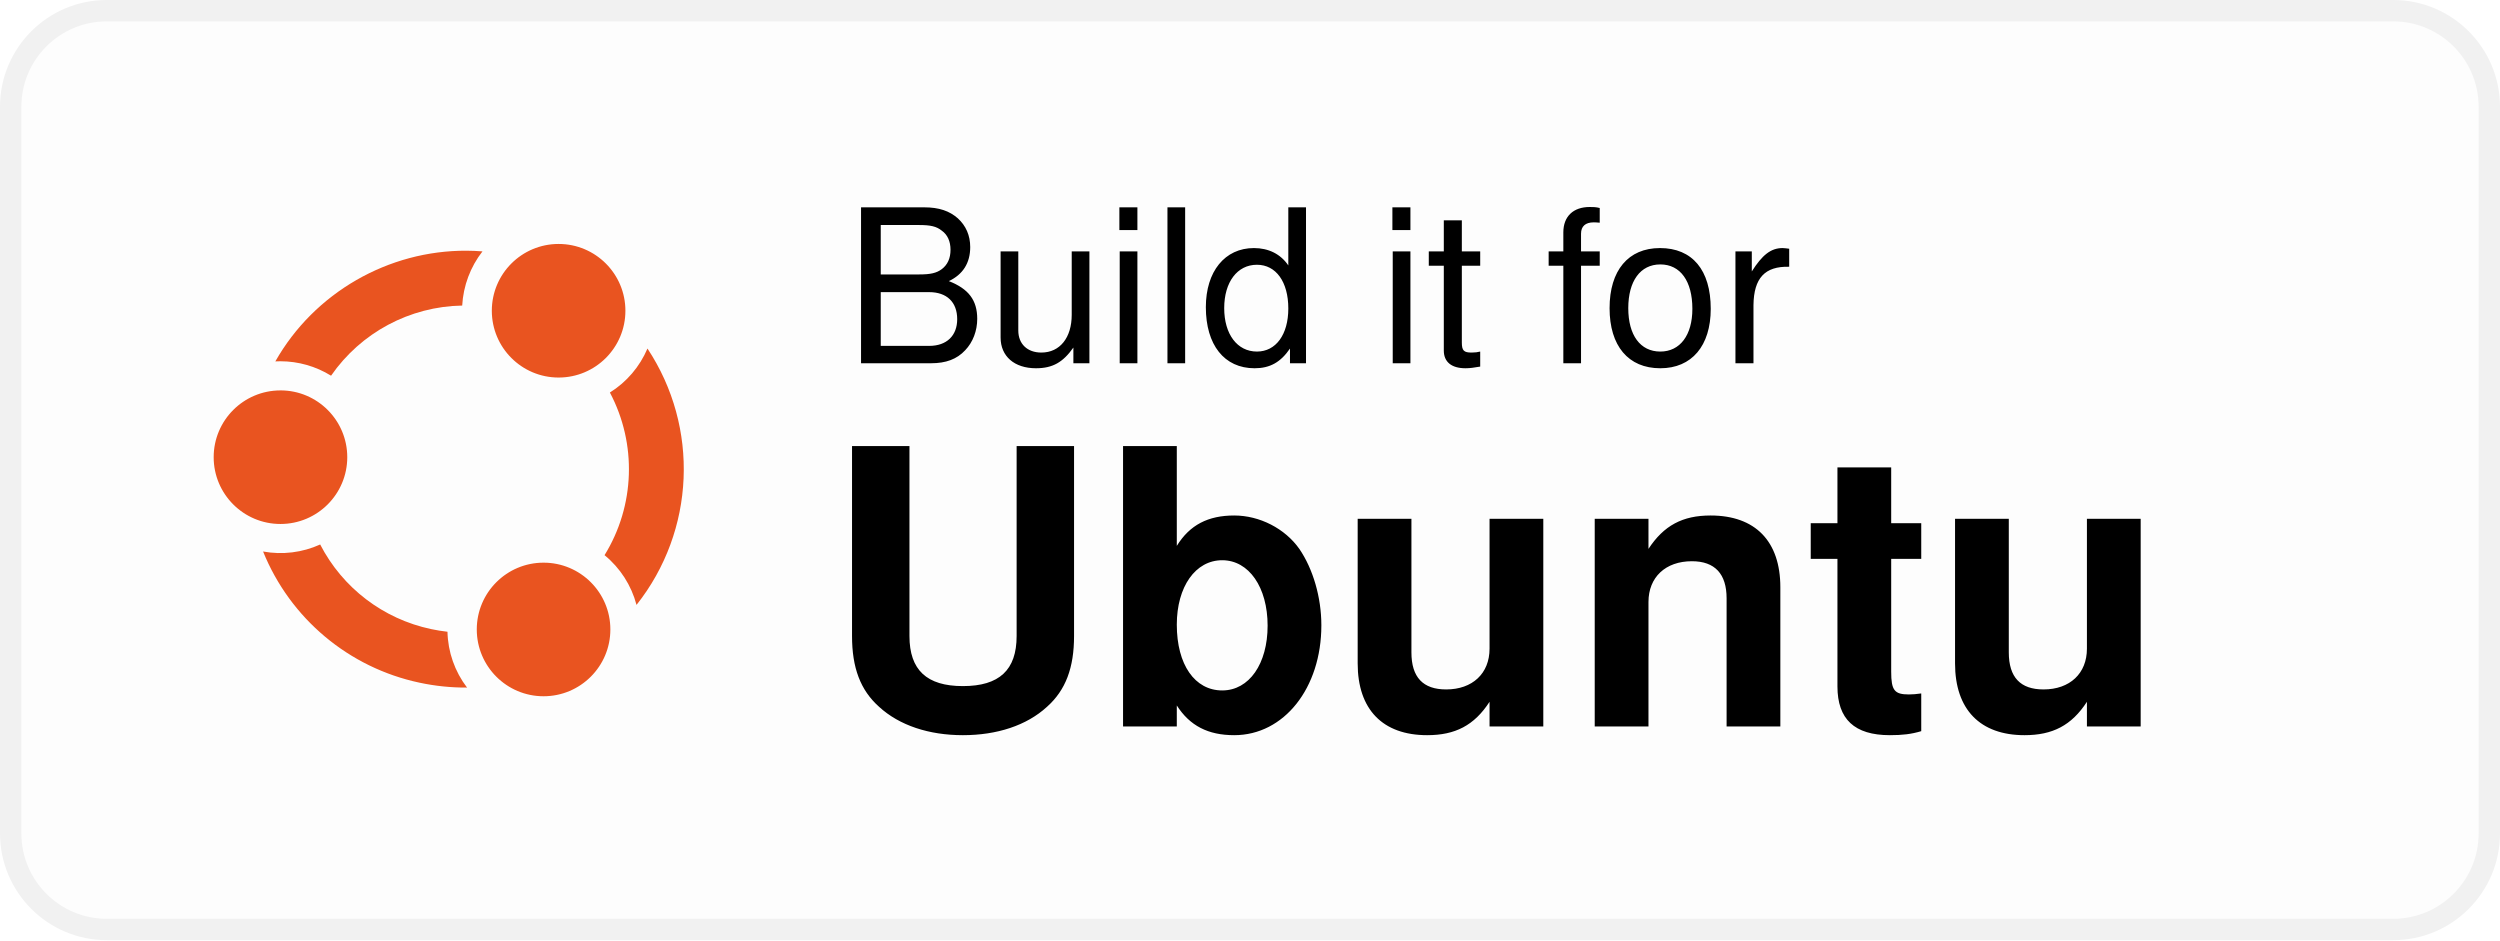
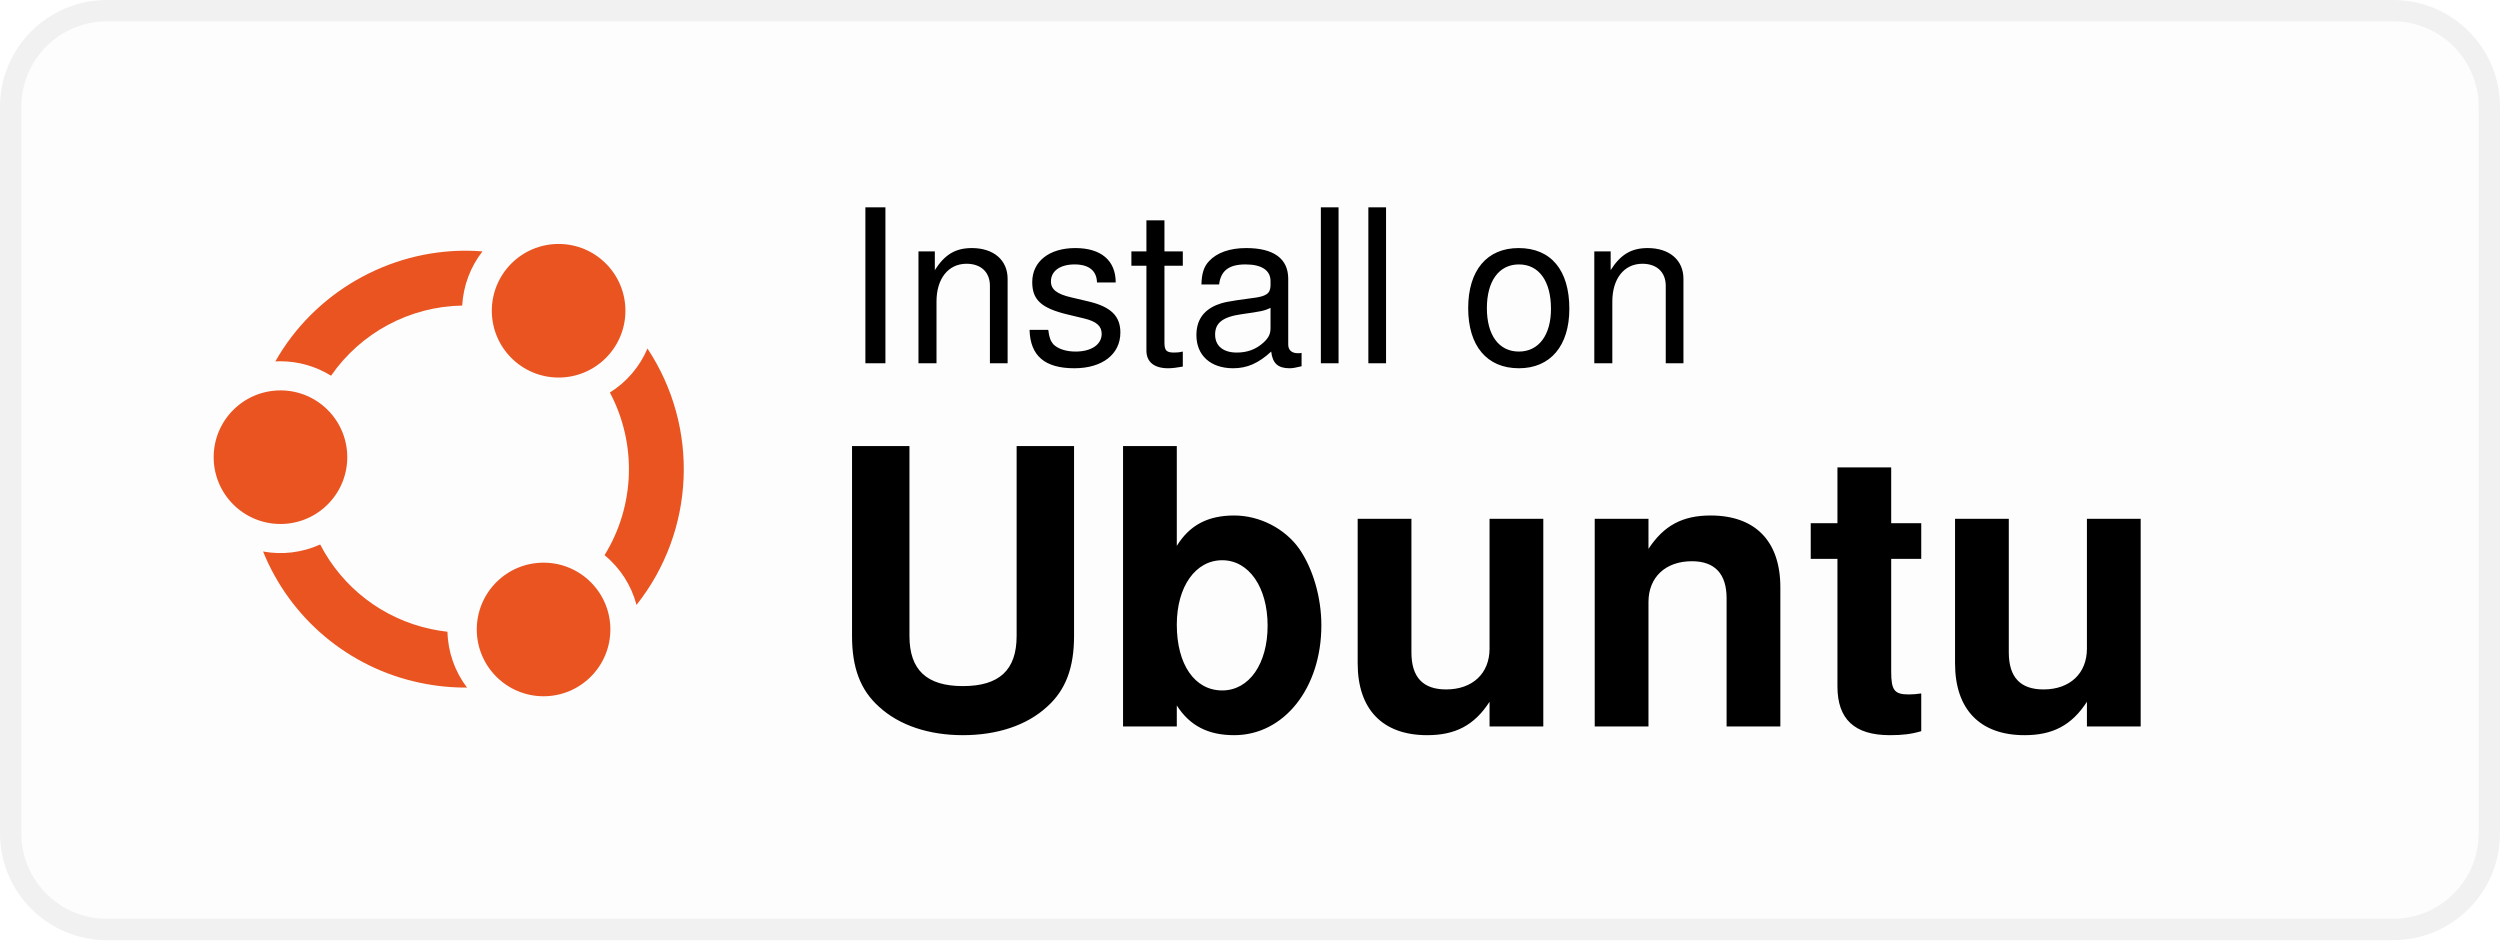
- <svg xmlns="http://www.w3.org/2000/svg" width="117" height="44" viewBox="0 0 117 44" fill="none" role="img" aria-label="Build it for Ubuntu">
+ <svg xmlns="http://www.w3.org/2000/svg" width="117" height="44" viewBox="0 0 117 44" fill="none" role="img" aria-label="Install on Ubuntu">
  <rect x="1" y="1" width="115" height="42" rx="4" fill="#FDFDFD" />
  <rect x="0.5" y="0.5" width="116" height="43" rx="4.5" stroke="black" stroke-opacity="0.058" />
  <path transform="translate(10 11) scale(0.9167)" fill="#E95420" d="M17.61.455a3.41 3.41 0 0 0-3.41 3.41 3.41 3.41 0 0 0 3.41 3.41 3.41 3.41 0 0 0 3.41-3.41 3.41 3.41 0 0 0-3.41-3.41zM12.92.8C8.923.777 5.137 2.941 3.148 6.451a4.5 4.5 0 0 1 .26-.007 4.92 4.92 0 0 1 2.585.737A8.316 8.316 0 0 1 12.688 3.6 4.944 4.944 0 0 1 13.723.834 11.008 11.008 0 0 0 12.92.8zm9.226 4.994a4.915 4.915 0 0 1-1.918 2.246 8.36 8.36 0 0 1-.273 8.303 4.89 4.89 0 0 1 1.632 2.54 11.156 11.156 0 0 0 .559-13.089zM3.41 7.932A3.41 3.41 0 0 0 0 11.342a3.41 3.41 0 0 0 3.41 3.409 3.41 3.41 0 0 0 3.41-3.41 3.41 3.41 0 0 0-3.41-3.41zm2.027 7.866a4.908 4.908 0 0 1-2.915.358 11.1 11.1 0 0 0 7.991 6.698 11.234 11.234 0 0 0 2.422.249 4.879 4.879 0 0 1-.999-2.85 8.484 8.484 0 0 1-.836-.136 8.304 8.304 0 0 1-5.663-4.32zm11.405.928a3.41 3.41 0 0 0-3.41 3.41 3.41 3.41 0 0 0 3.41 3.41 3.41 3.41 0 0 0 3.41-3.41 3.41 3.41 0 0 0-3.41-3.41z" />
  <g fill="#000000" font-family="'Segoe UI Variable Text','Segoe UI',-apple-system,BlinkMacSystemFont,'Helvetica Neue',Helvetica,Arial,sans-serif">
-     <text x="39.5" y="17" font-size="10">Build it for</text>
+     <text x="39.5" y="17" font-size="10">Install on</text>
    <text x="38.5" y="34" font-size="18" font-weight="600">Ubuntu</text>
  </g>
</svg>
